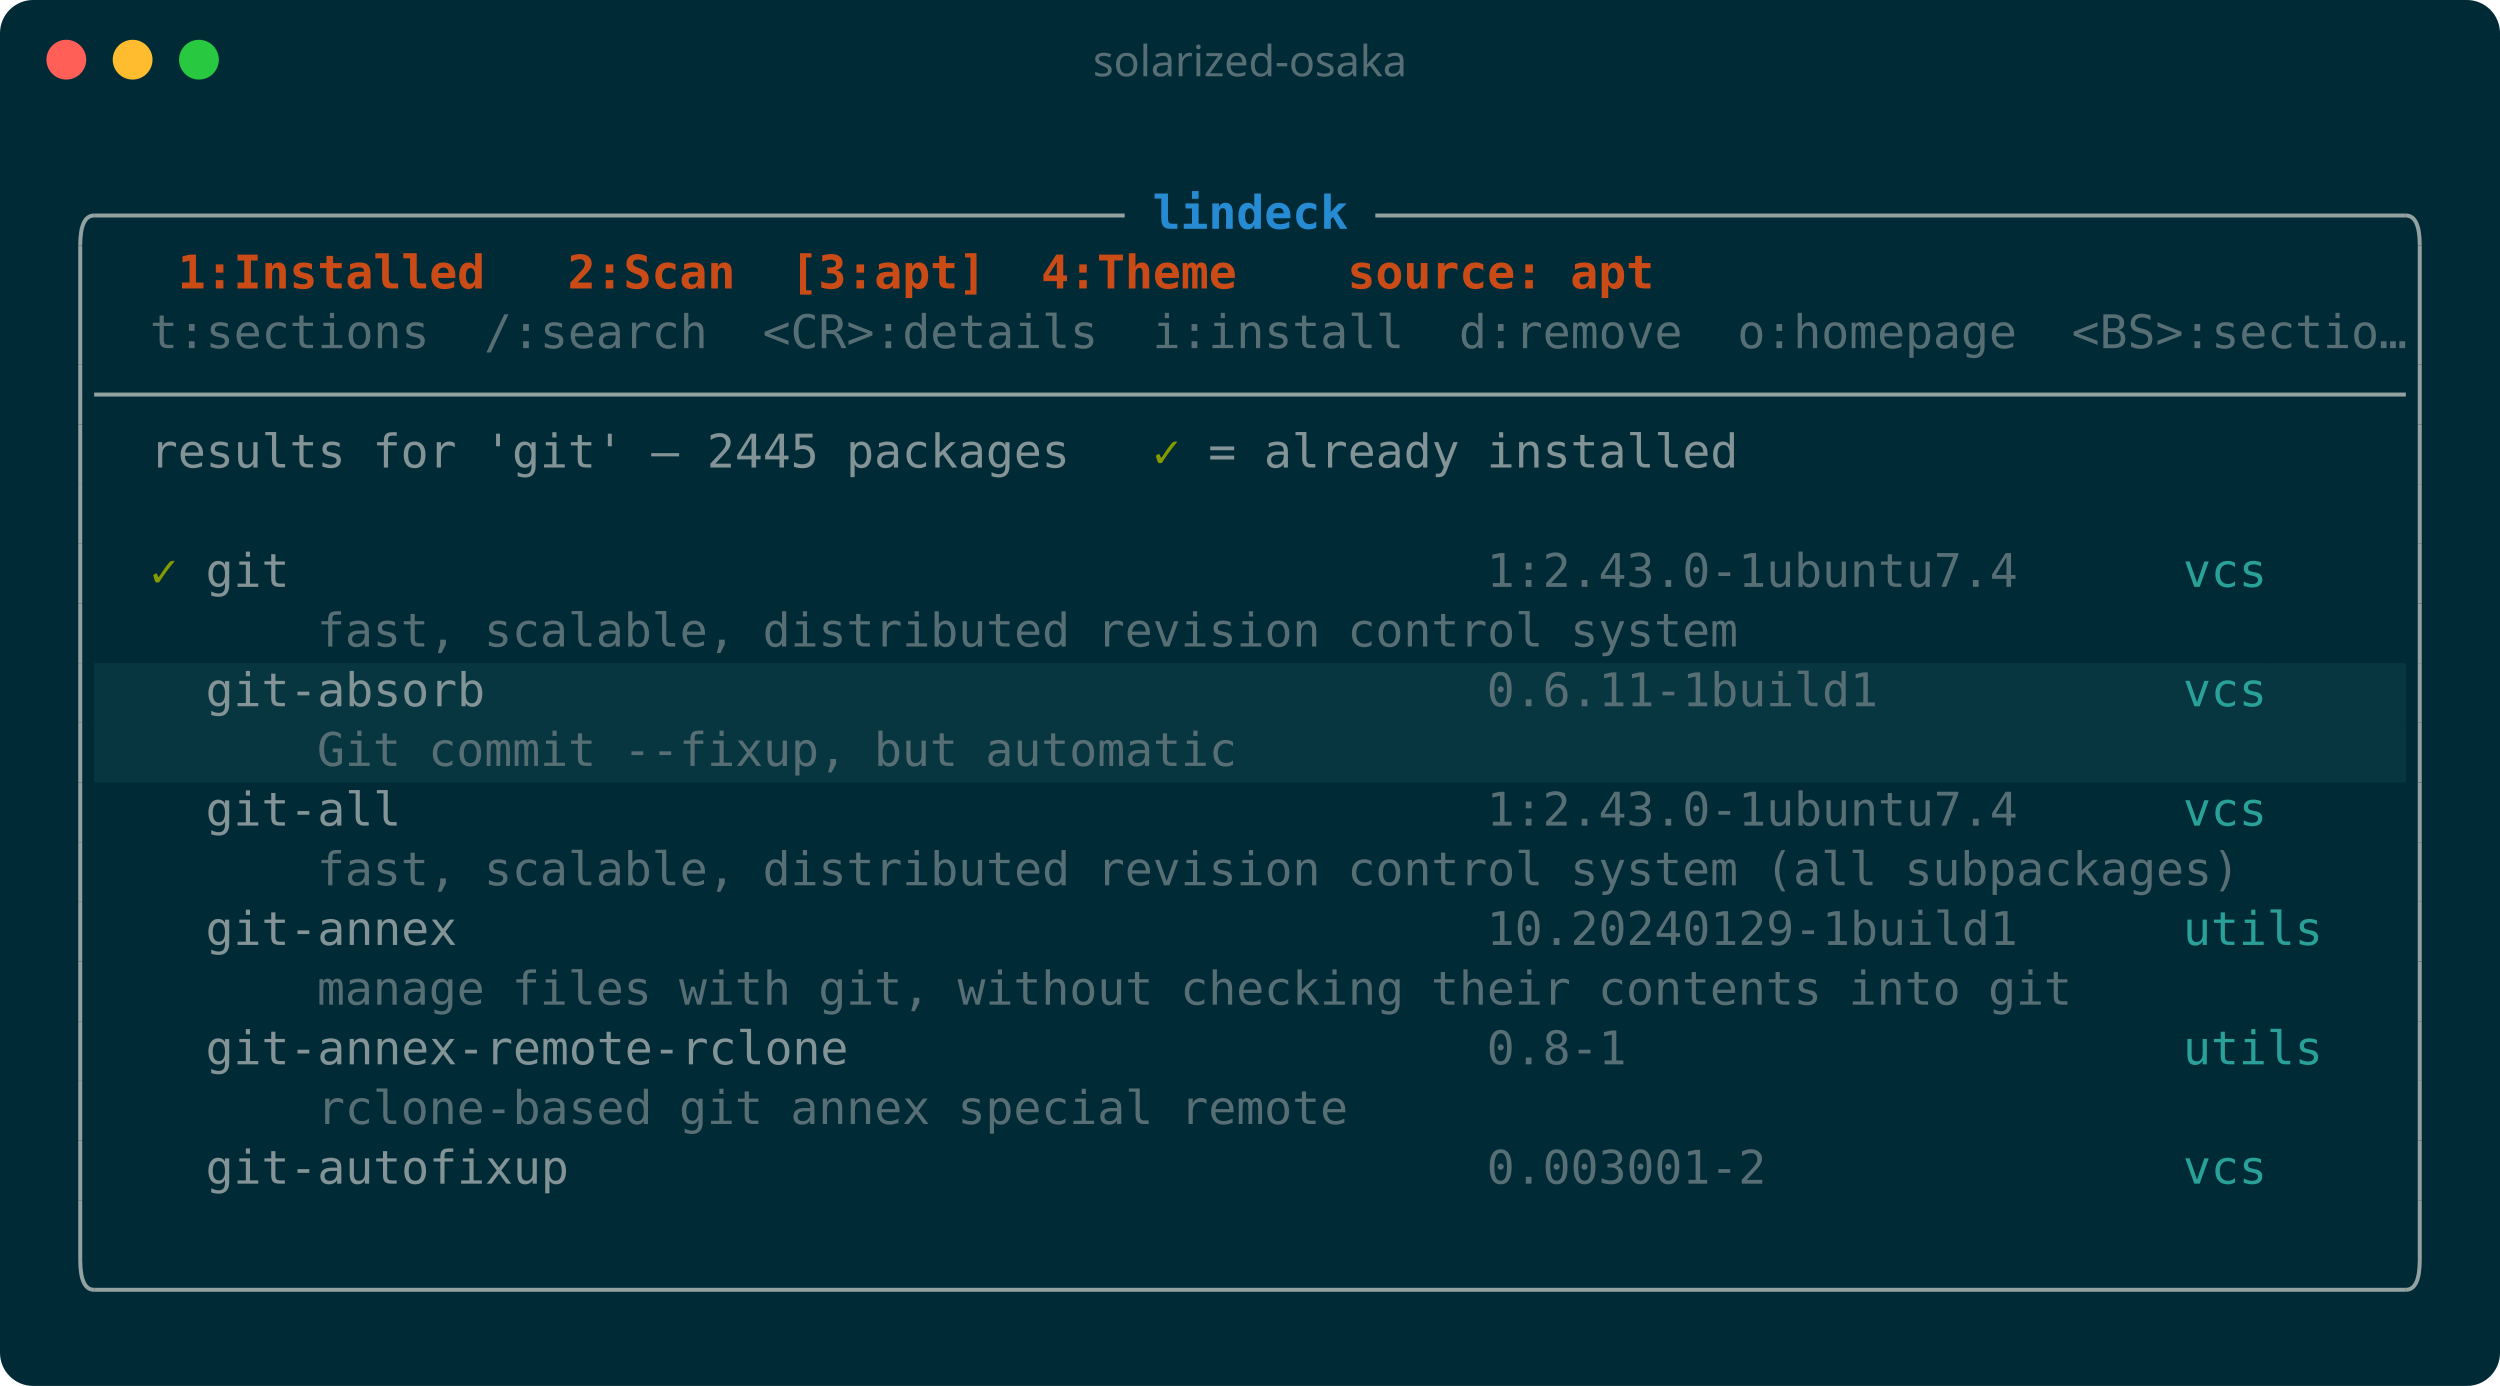
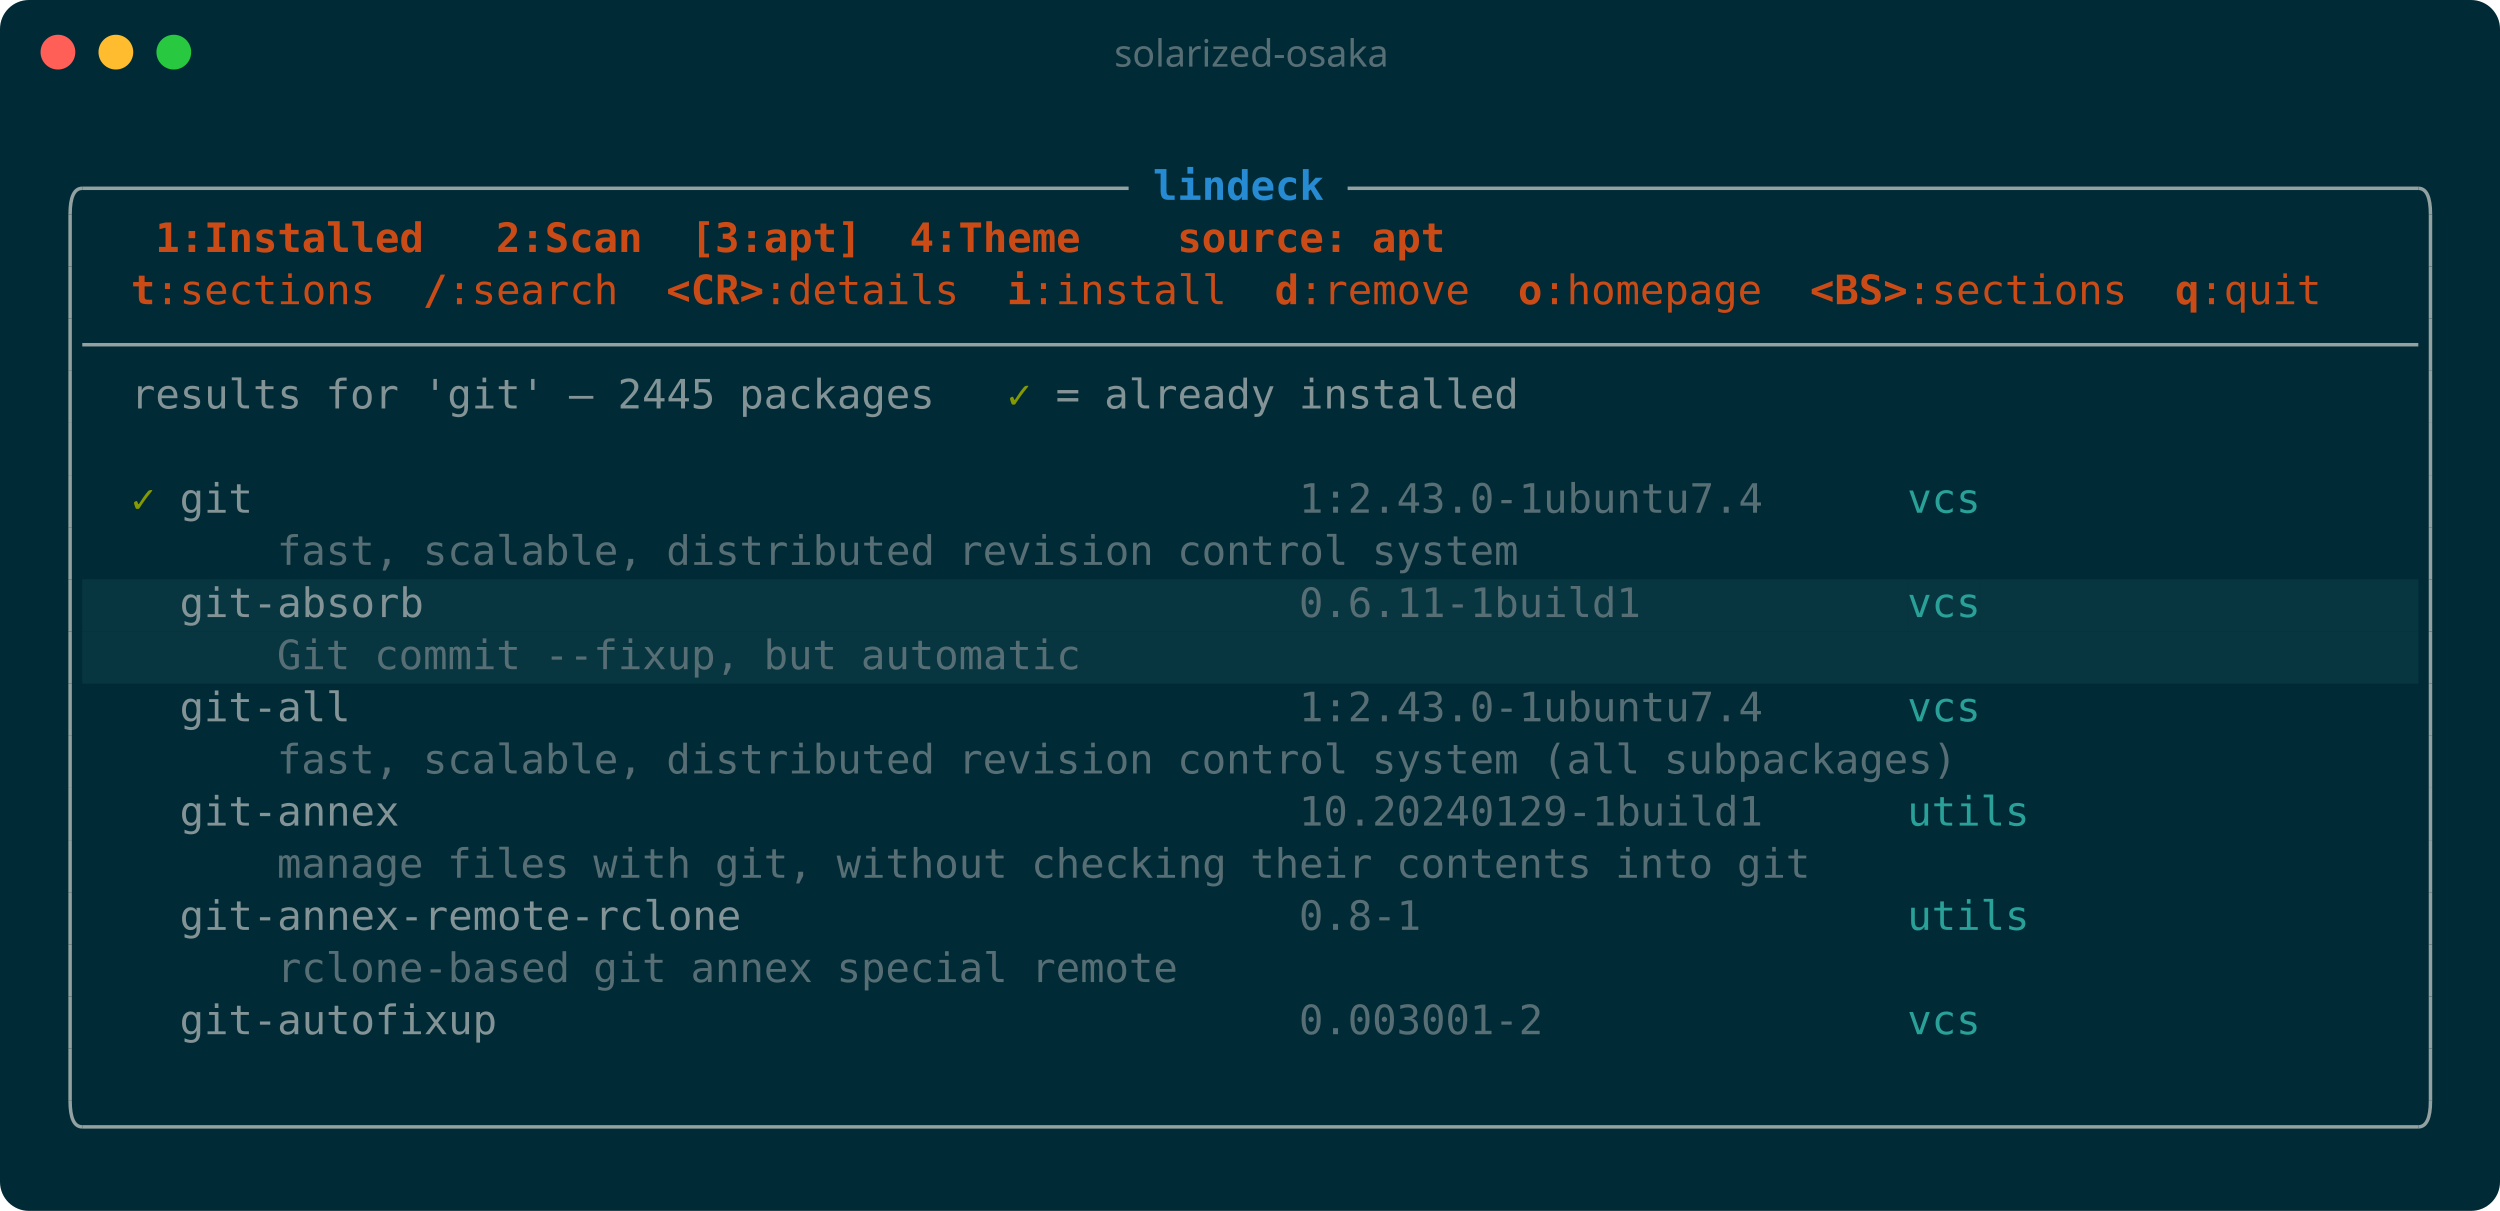
- <svg xmlns="http://www.w3.org/2000/svg" width="754" height="418" viewBox="0 0 754 418">
+ <svg xmlns="http://www.w3.org/2000/svg" width="863" height="418" viewBox="0 0 863 418">
  <rect width="100%" height="100%" rx="10" fill="#002b36" />
  <circle cx="20" cy="18" r="6" fill="#ff5f57" />
  <circle cx="40" cy="18" r="6" fill="#febc2e" />
  <circle cx="60" cy="18" r="6" fill="#28c840" />
-   <text x="377" y="23" fill="#586e75" font-family="ui-sans-serif,system-ui,sans-serif" font-size="13" text-anchor="middle">solarized-osaka</text>
+   <text x="432" y="23" fill="#586e75" font-family="ui-sans-serif,system-ui,sans-serif" font-size="13" text-anchor="middle">solarized-osaka</text>
  <g font-family="ui-monospace,SFMono-Regular,Menlo,Consolas,'DejaVu Sans Mono',monospace" font-size="14" xml:space="preserve">
    <path d="M28.4,65.0 Q24.2,65.0 24.2,74.0" stroke="#93a1a1" stroke-width="1.2" fill="none" />
-     <line x1="28.4" y1="65.0" x2="339.2" y2="65.0" stroke="#93a1a1" stroke-width="1.2" fill="none" />
-     <text x="347.6" y="69.0" fill="#268bd2" font-weight="bold" textLength="58.8" lengthAdjust="spacingAndGlyphs">lindeck</text>
-     <line x1="414.8" y1="65.0" x2="725.6" y2="65.0" stroke="#93a1a1" stroke-width="1.2" fill="none" />
-     <path d="M725.6,65.0 Q729.8,65.0 729.8,74.0" stroke="#93a1a1" stroke-width="1.2" fill="none" />
+     <line x1="28.4" y1="65.0" x2="389.6" y2="65.0" stroke="#93a1a1" stroke-width="1.2" fill="none" />
+     <text x="398.0" y="69.0" fill="#268bd2" font-weight="bold" textLength="58.8" lengthAdjust="spacingAndGlyphs">lindeck</text>
+     <line x1="465.2" y1="65.0" x2="834.8" y2="65.0" stroke="#93a1a1" stroke-width="1.2" fill="none" />
+     <path d="M834.8,65.0 Q839.0,65.0 839.0,74.0" stroke="#93a1a1" stroke-width="1.2" fill="none" />
    <line x1="24.2" y1="74.0" x2="24.2" y2="92.0" stroke="#93a1a1" stroke-width="1.2" fill="none" />
    <text x="53.6" y="87.0" fill="#cb4b16" font-weight="bold" textLength="92.4" lengthAdjust="spacingAndGlyphs">1:Installed</text>
    <text x="171.2" y="87.0" fill="#cb4b16" font-weight="bold" textLength="50.4" lengthAdjust="spacingAndGlyphs">2:Scan</text>
    <text x="238.4" y="87.0" fill="#cb4b16" font-weight="bold" textLength="58.8" lengthAdjust="spacingAndGlyphs">[3:apt]</text>
    <text x="314.0" y="87.0" fill="#cb4b16" font-weight="bold" textLength="58.8" lengthAdjust="spacingAndGlyphs">4:Theme</text>
    <text x="406.4" y="87.0" fill="#cb4b16" font-weight="bold" textLength="58.8" lengthAdjust="spacingAndGlyphs">source:</text>
    <text x="473.6" y="87.0" fill="#cb4b16" font-weight="bold" textLength="25.2" lengthAdjust="spacingAndGlyphs">apt</text>
-     <line x1="729.8" y1="74.0" x2="729.8" y2="92.0" stroke="#93a1a1" stroke-width="1.2" fill="none" />
+     <line x1="839.0" y1="74.0" x2="839.0" y2="92.0" stroke="#93a1a1" stroke-width="1.2" fill="none" />
    <line x1="24.2" y1="92.0" x2="24.2" y2="110.0" stroke="#93a1a1" stroke-width="1.2" fill="none" />
-     <text x="45.2" y="105.0" fill="#586e75" textLength="84.0" lengthAdjust="spacingAndGlyphs">t:sections</text>
-     <text x="146.0" y="105.0" fill="#586e75" textLength="67.2" lengthAdjust="spacingAndGlyphs">/:search</text>
-     <text x="230.0" y="105.0" fill="#586e75" textLength="100.8" lengthAdjust="spacingAndGlyphs">&lt;CR&gt;:details</text>
-     <text x="347.6" y="105.0" fill="#586e75" textLength="75.6" lengthAdjust="spacingAndGlyphs">i:install</text>
-     <text x="440.0" y="105.0" fill="#586e75" textLength="67.2" lengthAdjust="spacingAndGlyphs">d:remove</text>
-     <text x="524.0" y="105.0" fill="#586e75" textLength="84.0" lengthAdjust="spacingAndGlyphs">o:homepage</text>
-     <text x="624.8" y="105.0" fill="#586e75" textLength="100.8" lengthAdjust="spacingAndGlyphs">&lt;BS&gt;:sectio…</text>
-     <line x1="729.8" y1="92.0" x2="729.8" y2="110.0" stroke="#93a1a1" stroke-width="1.2" fill="none" />
+     <text x="45.2" y="105.0" fill="#cb4b16" font-weight="bold" textLength="8.4" lengthAdjust="spacingAndGlyphs">t</text>
+     <text x="53.6" y="105.0" fill="#cb4b16" textLength="75.6" lengthAdjust="spacingAndGlyphs">:sections</text>
+     <text x="146.0" y="105.0" fill="#cb4b16" font-weight="bold" textLength="8.4" lengthAdjust="spacingAndGlyphs">/</text>
+     <text x="154.4" y="105.0" fill="#cb4b16" textLength="58.8" lengthAdjust="spacingAndGlyphs">:search</text>
+     <text x="230.0" y="105.0" fill="#cb4b16" font-weight="bold" textLength="33.6" lengthAdjust="spacingAndGlyphs">&lt;CR&gt;</text>
+     <text x="263.6" y="105.0" fill="#cb4b16" textLength="67.2" lengthAdjust="spacingAndGlyphs">:details</text>
+     <text x="347.6" y="105.0" fill="#cb4b16" font-weight="bold" textLength="8.4" lengthAdjust="spacingAndGlyphs">i</text>
+     <text x="356.0" y="105.0" fill="#cb4b16" textLength="67.2" lengthAdjust="spacingAndGlyphs">:install</text>
+     <text x="440.0" y="105.0" fill="#cb4b16" font-weight="bold" textLength="8.4" lengthAdjust="spacingAndGlyphs">d</text>
+     <text x="448.4" y="105.0" fill="#cb4b16" textLength="58.8" lengthAdjust="spacingAndGlyphs">:remove</text>
+     <text x="524.0" y="105.0" fill="#cb4b16" font-weight="bold" textLength="8.4" lengthAdjust="spacingAndGlyphs">o</text>
+     <text x="532.4" y="105.0" fill="#cb4b16" textLength="75.6" lengthAdjust="spacingAndGlyphs">:homepage</text>
+     <text x="624.8" y="105.0" fill="#cb4b16" font-weight="bold" textLength="33.6" lengthAdjust="spacingAndGlyphs">&lt;BS&gt;</text>
+     <text x="658.4" y="105.0" fill="#cb4b16" textLength="75.6" lengthAdjust="spacingAndGlyphs">:sections</text>
+     <text x="750.8" y="105.0" fill="#cb4b16" font-weight="bold" textLength="8.4" lengthAdjust="spacingAndGlyphs">q</text>
+     <text x="759.2" y="105.0" fill="#cb4b16" textLength="42.0" lengthAdjust="spacingAndGlyphs">:quit</text>
+     <line x1="839.0" y1="92.0" x2="839.0" y2="110.0" stroke="#93a1a1" stroke-width="1.2" fill="none" />
    <line x1="24.2" y1="110.0" x2="24.2" y2="128.0" stroke="#93a1a1" stroke-width="1.2" fill="none" />
-     <line x1="28.4" y1="119.0" x2="725.6" y2="119.0" stroke="#93a1a1" stroke-width="1.2" fill="none" />
-     <line x1="729.8" y1="110.0" x2="729.8" y2="128.0" stroke="#93a1a1" stroke-width="1.2" fill="none" />
+     <line x1="28.4" y1="119.0" x2="834.8" y2="119.0" stroke="#93a1a1" stroke-width="1.2" fill="none" />
+     <line x1="839.0" y1="110.0" x2="839.0" y2="128.0" stroke="#93a1a1" stroke-width="1.2" fill="none" />
    <line x1="24.2" y1="128.0" x2="24.2" y2="146.0" stroke="#93a1a1" stroke-width="1.2" fill="none" />
    <text x="45.2" y="141.0" fill="#839396" textLength="58.8" lengthAdjust="spacingAndGlyphs">results</text>
    <text x="112.4" y="141.0" fill="#839396" textLength="25.2" lengthAdjust="spacingAndGlyphs">for</text>
    <text x="146.0" y="141.0" fill="#839396" textLength="42.0" lengthAdjust="spacingAndGlyphs">'git'</text>
    <text x="196.4" y="141.0" fill="#839396" textLength="8.4" lengthAdjust="spacingAndGlyphs">—</text>
    <text x="213.2" y="141.0" fill="#839396" textLength="33.6" lengthAdjust="spacingAndGlyphs">2445</text>
    <text x="255.2" y="141.0" fill="#839396" textLength="67.2" lengthAdjust="spacingAndGlyphs">packages</text>
    <text x="347.6" y="141.0" fill="#859900" textLength="8.4" lengthAdjust="spacingAndGlyphs">✓</text>
    <text x="364.4" y="141.0" fill="#839396" textLength="8.4" lengthAdjust="spacingAndGlyphs">=</text>
    <text x="381.2" y="141.0" fill="#839396" textLength="58.8" lengthAdjust="spacingAndGlyphs">already</text>
    <text x="448.4" y="141.0" fill="#839396" textLength="75.6" lengthAdjust="spacingAndGlyphs">installed</text>
-     <line x1="729.8" y1="128.0" x2="729.8" y2="146.0" stroke="#93a1a1" stroke-width="1.2" fill="none" />
+     <line x1="839.0" y1="128.0" x2="839.0" y2="146.0" stroke="#93a1a1" stroke-width="1.2" fill="none" />
    <line x1="24.2" y1="146.0" x2="24.2" y2="164.0" stroke="#93a1a1" stroke-width="1.2" fill="none" />
-     <line x1="729.8" y1="146.0" x2="729.8" y2="164.0" stroke="#93a1a1" stroke-width="1.2" fill="none" />
+     <line x1="839.0" y1="146.0" x2="839.0" y2="164.0" stroke="#93a1a1" stroke-width="1.2" fill="none" />
    <line x1="24.2" y1="164.0" x2="24.2" y2="182.0" stroke="#93a1a1" stroke-width="1.2" fill="none" />
    <text x="45.2" y="177.0" fill="#859900" textLength="8.4" lengthAdjust="spacingAndGlyphs">✓</text>
    <text x="62.0" y="177.0" fill="#839396" textLength="25.2" lengthAdjust="spacingAndGlyphs">git</text>
    <text x="448.4" y="177.0" fill="#586e75" textLength="159.6" lengthAdjust="spacingAndGlyphs">1:2.43.0-1ubuntu7.4</text>
    <text x="658.4" y="177.0" fill="#2aa198" textLength="25.2" lengthAdjust="spacingAndGlyphs">vcs</text>
-     <line x1="729.8" y1="164.0" x2="729.8" y2="182.0" stroke="#93a1a1" stroke-width="1.2" fill="none" />
+     <line x1="839.0" y1="164.0" x2="839.0" y2="182.0" stroke="#93a1a1" stroke-width="1.2" fill="none" />
    <line x1="24.2" y1="182.0" x2="24.2" y2="200.0" stroke="#93a1a1" stroke-width="1.2" fill="none" />
    <text x="95.6" y="195.0" fill="#586e75" textLength="42.0" lengthAdjust="spacingAndGlyphs">fast,</text>
    <text x="146.0" y="195.0" fill="#586e75" textLength="75.6" lengthAdjust="spacingAndGlyphs">scalable,</text>
    <text x="230.0" y="195.0" fill="#586e75" textLength="92.4" lengthAdjust="spacingAndGlyphs">distributed</text>
    <text x="330.8" y="195.0" fill="#586e75" textLength="67.2" lengthAdjust="spacingAndGlyphs">revision</text>
    <text x="406.4" y="195.0" fill="#586e75" textLength="58.8" lengthAdjust="spacingAndGlyphs">control</text>
    <text x="473.6" y="195.0" fill="#586e75" textLength="50.4" lengthAdjust="spacingAndGlyphs">system</text>
-     <line x1="729.8" y1="182.0" x2="729.8" y2="200.0" stroke="#93a1a1" stroke-width="1.2" fill="none" />
+     <line x1="839.0" y1="182.0" x2="839.0" y2="200.0" stroke="#93a1a1" stroke-width="1.2" fill="none" />
    <line x1="24.2" y1="200.0" x2="24.2" y2="218.0" stroke="#93a1a1" stroke-width="1.2" fill="none" />
    <rect x="28.4" y="200.0" width="420.0" height="18" fill="#073641" />
    <text x="62.0" y="213.0" fill="#839396" textLength="84.0" lengthAdjust="spacingAndGlyphs">git-absorb</text>
    <rect x="448.4" y="200.0" width="210.0" height="18" fill="#073641" />
    <text x="448.4" y="213.0" fill="#586e75" textLength="117.6" lengthAdjust="spacingAndGlyphs">0.6.11-1build1</text>
    <rect x="658.4" y="200.0" width="25.2" height="18" fill="#073641" />
    <text x="658.4" y="213.0" fill="#2aa198" textLength="25.2" lengthAdjust="spacingAndGlyphs">vcs</text>
-     <rect x="683.6" y="200.0" width="42.0" height="18" fill="#073641" />
-     <line x1="729.8" y1="200.0" x2="729.8" y2="218.0" stroke="#93a1a1" stroke-width="1.2" fill="none" />
+     <rect x="683.6" y="200.0" width="151.2" height="18" fill="#073641" />
+     <line x1="839.0" y1="200.0" x2="839.0" y2="218.0" stroke="#93a1a1" stroke-width="1.2" fill="none" />
    <line x1="24.2" y1="218.0" x2="24.2" y2="236.0" stroke="#93a1a1" stroke-width="1.2" fill="none" />
    <rect x="28.4" y="218.0" width="344.4" height="18" fill="#073641" />
    <text x="95.6" y="231.0" fill="#586e75" textLength="25.2" lengthAdjust="spacingAndGlyphs">Git</text>
    <text x="129.2" y="231.0" fill="#586e75" textLength="50.4" lengthAdjust="spacingAndGlyphs">commit</text>
    <text x="188.0" y="231.0" fill="#586e75" textLength="67.2" lengthAdjust="spacingAndGlyphs">--fixup,</text>
    <text x="263.6" y="231.0" fill="#586e75" textLength="25.2" lengthAdjust="spacingAndGlyphs">but</text>
    <text x="297.2" y="231.0" fill="#586e75" textLength="75.6" lengthAdjust="spacingAndGlyphs">automatic</text>
-     <rect x="372.8" y="218.0" width="352.8" height="18" fill="#073641" />
-     <line x1="729.8" y1="218.0" x2="729.8" y2="236.0" stroke="#93a1a1" stroke-width="1.2" fill="none" />
+     <rect x="372.8" y="218.0" width="462.0" height="18" fill="#073641" />
+     <line x1="839.0" y1="218.0" x2="839.0" y2="236.0" stroke="#93a1a1" stroke-width="1.2" fill="none" />
    <line x1="24.2" y1="236.0" x2="24.2" y2="254.0" stroke="#93a1a1" stroke-width="1.2" fill="none" />
    <text x="62.0" y="249.0" fill="#839396" textLength="58.8" lengthAdjust="spacingAndGlyphs">git-all</text>
    <text x="448.4" y="249.0" fill="#586e75" textLength="159.6" lengthAdjust="spacingAndGlyphs">1:2.43.0-1ubuntu7.4</text>
    <text x="658.4" y="249.0" fill="#2aa198" textLength="25.2" lengthAdjust="spacingAndGlyphs">vcs</text>
-     <line x1="729.8" y1="236.0" x2="729.8" y2="254.0" stroke="#93a1a1" stroke-width="1.2" fill="none" />
+     <line x1="839.0" y1="236.0" x2="839.0" y2="254.0" stroke="#93a1a1" stroke-width="1.2" fill="none" />
    <line x1="24.2" y1="254.0" x2="24.2" y2="272.0" stroke="#93a1a1" stroke-width="1.2" fill="none" />
    <text x="95.6" y="267.0" fill="#586e75" textLength="42.0" lengthAdjust="spacingAndGlyphs">fast,</text>
    <text x="146.0" y="267.0" fill="#586e75" textLength="75.6" lengthAdjust="spacingAndGlyphs">scalable,</text>
    <text x="230.0" y="267.0" fill="#586e75" textLength="92.4" lengthAdjust="spacingAndGlyphs">distributed</text>
    <text x="330.8" y="267.0" fill="#586e75" textLength="67.2" lengthAdjust="spacingAndGlyphs">revision</text>
    <text x="406.4" y="267.0" fill="#586e75" textLength="58.8" lengthAdjust="spacingAndGlyphs">control</text>
    <text x="473.6" y="267.0" fill="#586e75" textLength="50.4" lengthAdjust="spacingAndGlyphs">system</text>
    <text x="532.4" y="267.0" fill="#586e75" textLength="33.6" lengthAdjust="spacingAndGlyphs">(all</text>
    <text x="574.4" y="267.0" fill="#586e75" textLength="100.8" lengthAdjust="spacingAndGlyphs">subpackages)</text>
-     <line x1="729.8" y1="254.0" x2="729.8" y2="272.0" stroke="#93a1a1" stroke-width="1.2" fill="none" />
+     <line x1="839.0" y1="254.0" x2="839.0" y2="272.0" stroke="#93a1a1" stroke-width="1.2" fill="none" />
    <line x1="24.2" y1="272.0" x2="24.2" y2="290.0" stroke="#93a1a1" stroke-width="1.2" fill="none" />
    <text x="62.0" y="285.0" fill="#839396" textLength="75.6" lengthAdjust="spacingAndGlyphs">git-annex</text>
    <text x="448.4" y="285.0" fill="#586e75" textLength="159.6" lengthAdjust="spacingAndGlyphs">10.20240129-1build1</text>
    <text x="658.4" y="285.0" fill="#2aa198" textLength="42.0" lengthAdjust="spacingAndGlyphs">utils</text>
-     <line x1="729.8" y1="272.0" x2="729.8" y2="290.0" stroke="#93a1a1" stroke-width="1.2" fill="none" />
+     <line x1="839.0" y1="272.0" x2="839.0" y2="290.0" stroke="#93a1a1" stroke-width="1.2" fill="none" />
    <line x1="24.2" y1="290.0" x2="24.2" y2="308.0" stroke="#93a1a1" stroke-width="1.2" fill="none" />
    <text x="95.6" y="303.0" fill="#586e75" textLength="50.4" lengthAdjust="spacingAndGlyphs">manage</text>
    <text x="154.4" y="303.0" fill="#586e75" textLength="42.0" lengthAdjust="spacingAndGlyphs">files</text>
    <text x="204.8" y="303.0" fill="#586e75" textLength="33.6" lengthAdjust="spacingAndGlyphs">with</text>
    <text x="246.8" y="303.0" fill="#586e75" textLength="33.6" lengthAdjust="spacingAndGlyphs">git,</text>
    <text x="288.8" y="303.0" fill="#586e75" textLength="58.8" lengthAdjust="spacingAndGlyphs">without</text>
    <text x="356.0" y="303.0" fill="#586e75" textLength="67.2" lengthAdjust="spacingAndGlyphs">checking</text>
    <text x="431.6" y="303.0" fill="#586e75" textLength="42.0" lengthAdjust="spacingAndGlyphs">their</text>
    <text x="482.0" y="303.0" fill="#586e75" textLength="67.2" lengthAdjust="spacingAndGlyphs">contents</text>
    <text x="557.6" y="303.0" fill="#586e75" textLength="33.6" lengthAdjust="spacingAndGlyphs">into</text>
    <text x="599.6" y="303.0" fill="#586e75" textLength="25.2" lengthAdjust="spacingAndGlyphs">git</text>
-     <line x1="729.8" y1="290.0" x2="729.8" y2="308.0" stroke="#93a1a1" stroke-width="1.2" fill="none" />
+     <line x1="839.0" y1="290.0" x2="839.0" y2="308.0" stroke="#93a1a1" stroke-width="1.2" fill="none" />
    <line x1="24.2" y1="308.0" x2="24.2" y2="326.0" stroke="#93a1a1" stroke-width="1.2" fill="none" />
    <text x="62.0" y="321.0" fill="#839396" textLength="193.2" lengthAdjust="spacingAndGlyphs">git-annex-remote-rclone</text>
    <text x="448.4" y="321.0" fill="#586e75" textLength="42.0" lengthAdjust="spacingAndGlyphs">0.8-1</text>
    <text x="658.4" y="321.0" fill="#2aa198" textLength="42.0" lengthAdjust="spacingAndGlyphs">utils</text>
-     <line x1="729.8" y1="308.0" x2="729.8" y2="326.0" stroke="#93a1a1" stroke-width="1.2" fill="none" />
+     <line x1="839.0" y1="308.0" x2="839.0" y2="326.0" stroke="#93a1a1" stroke-width="1.2" fill="none" />
    <line x1="24.2" y1="326.0" x2="24.2" y2="344.0" stroke="#93a1a1" stroke-width="1.2" fill="none" />
    <text x="95.6" y="339.0" fill="#586e75" textLength="100.8" lengthAdjust="spacingAndGlyphs">rclone-based</text>
    <text x="204.8" y="339.0" fill="#586e75" textLength="25.2" lengthAdjust="spacingAndGlyphs">git</text>
    <text x="238.4" y="339.0" fill="#586e75" textLength="42.0" lengthAdjust="spacingAndGlyphs">annex</text>
    <text x="288.8" y="339.0" fill="#586e75" textLength="58.8" lengthAdjust="spacingAndGlyphs">special</text>
    <text x="356.0" y="339.0" fill="#586e75" textLength="50.4" lengthAdjust="spacingAndGlyphs">remote</text>
-     <line x1="729.8" y1="326.0" x2="729.8" y2="344.0" stroke="#93a1a1" stroke-width="1.2" fill="none" />
+     <line x1="839.0" y1="326.0" x2="839.0" y2="344.0" stroke="#93a1a1" stroke-width="1.2" fill="none" />
    <line x1="24.2" y1="344.0" x2="24.2" y2="362.0" stroke="#93a1a1" stroke-width="1.2" fill="none" />
    <text x="62.0" y="357.0" fill="#839396" textLength="109.2" lengthAdjust="spacingAndGlyphs">git-autofixup</text>
    <text x="448.4" y="357.0" fill="#586e75" textLength="84.0" lengthAdjust="spacingAndGlyphs">0.003001-2</text>
    <text x="658.4" y="357.0" fill="#2aa198" textLength="25.2" lengthAdjust="spacingAndGlyphs">vcs</text>
-     <line x1="729.8" y1="344.0" x2="729.8" y2="362.0" stroke="#93a1a1" stroke-width="1.2" fill="none" />
+     <line x1="839.0" y1="344.0" x2="839.0" y2="362.0" stroke="#93a1a1" stroke-width="1.2" fill="none" />
    <line x1="24.2" y1="362.0" x2="24.2" y2="380.0" stroke="#93a1a1" stroke-width="1.2" fill="none" />
-     <line x1="729.8" y1="362.0" x2="729.8" y2="380.0" stroke="#93a1a1" stroke-width="1.2" fill="none" />
+     <line x1="839.0" y1="362.0" x2="839.0" y2="380.0" stroke="#93a1a1" stroke-width="1.2" fill="none" />
    <path d="M24.2,380.0 Q24.2,389.0 28.4,389.0" stroke="#93a1a1" stroke-width="1.2" fill="none" />
-     <line x1="28.4" y1="389.0" x2="725.6" y2="389.0" stroke="#93a1a1" stroke-width="1.2" fill="none" />
-     <path d="M729.8,380.0 Q729.8,389.0 725.6,389.0" stroke="#93a1a1" stroke-width="1.2" fill="none" />
+     <line x1="28.4" y1="389.0" x2="834.8" y2="389.0" stroke="#93a1a1" stroke-width="1.2" fill="none" />
+     <path d="M839.0,380.0 Q839.0,389.0 834.8,389.0" stroke="#93a1a1" stroke-width="1.2" fill="none" />
  </g>
</svg>
